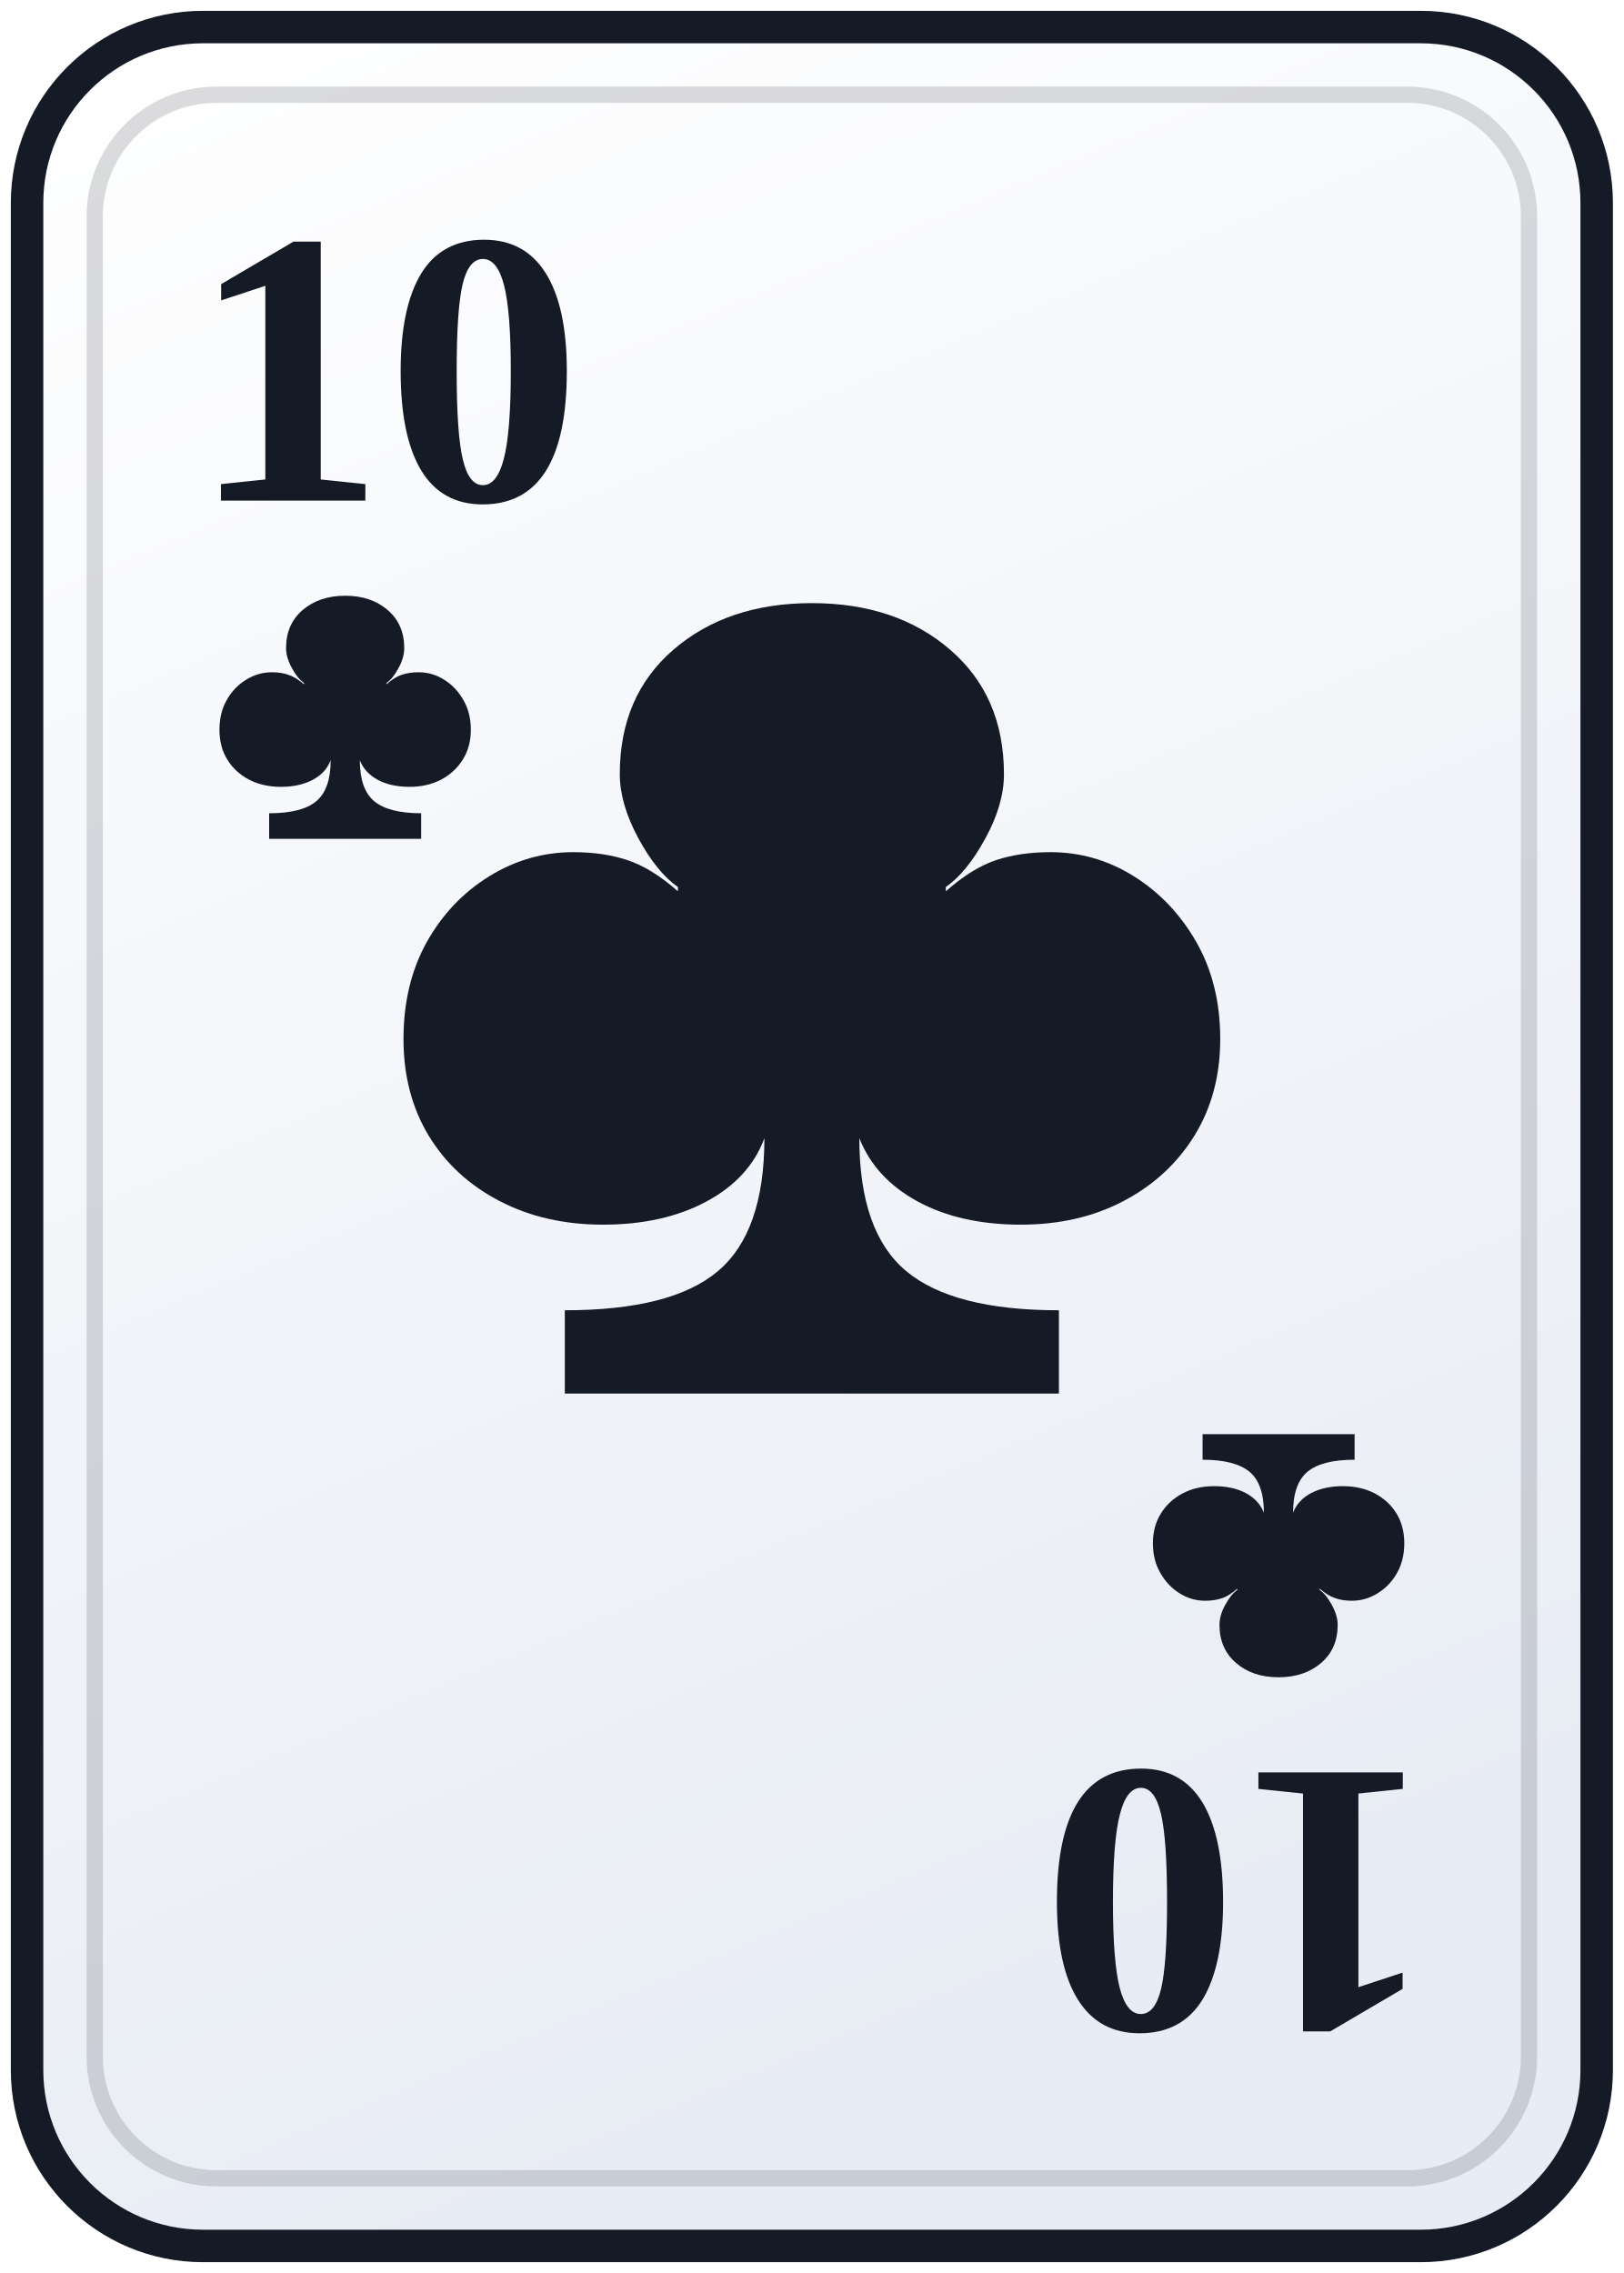
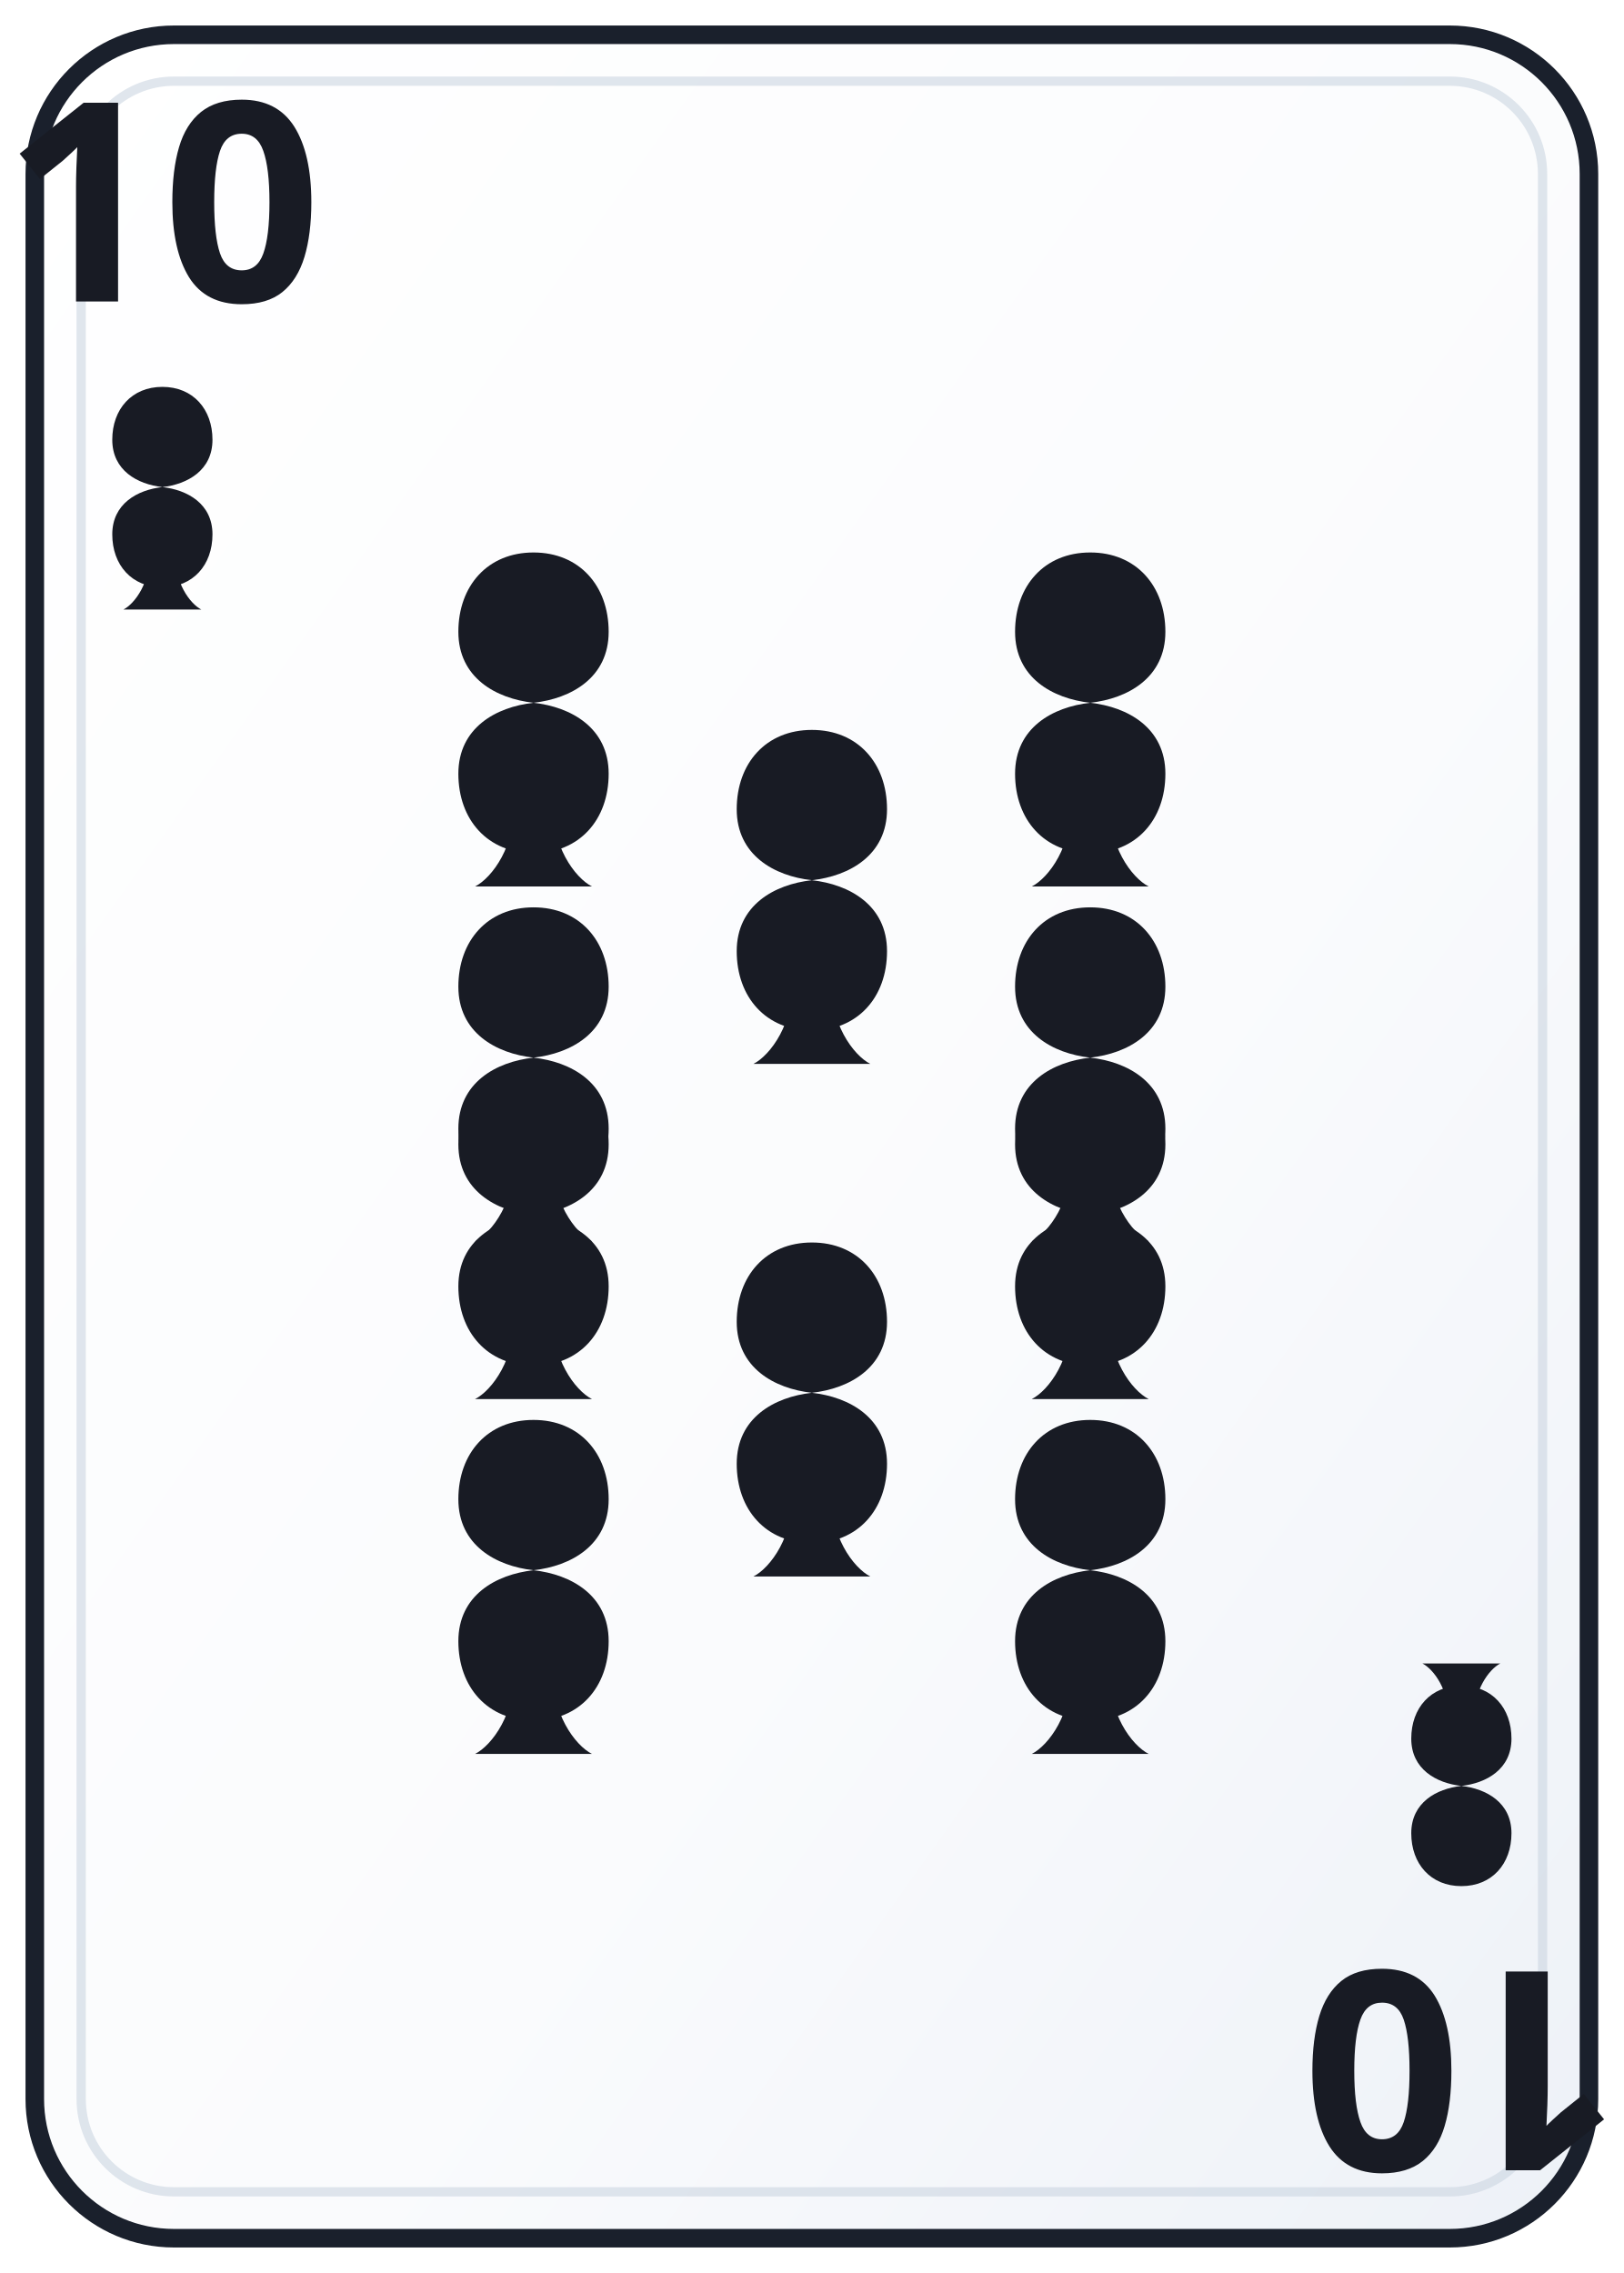
- <svg xmlns="http://www.w3.org/2000/svg" viewBox="0 0 120 168" width="120" height="168">
+ <svg xmlns="http://www.w3.org/2000/svg" viewBox="0 0 140 196" width="140" height="196">
  <defs>
-     <linearGradient id="paper" x1="0" y1="0" x2="0.3" y2="1">
-       <stop offset="0" stop-color="#ffffff" />
-       <stop offset="1" stop-color="#e8ecf4" />
+     <linearGradient id="cardBg" x1="0%" y1="0%" x2="100%" y2="100%">
+       <stop offset="0%" stop-color="#ffffff" />
+       <stop offset="60%" stop-color="#fafbfd" />
+       <stop offset="100%" stop-color="#edf1f7" />
    </linearGradient>
  </defs>
-   <rect x="2" y="2" width="116" height="164" rx="13" fill="url(#paper)" stroke="#141a26" stroke-width="2.4" />
-   <rect x="7" y="7" width="106" height="154" rx="9" fill="none" stroke="#141a26" stroke-opacity="0.15" stroke-width="1.2" />
-   <g fill="#141a26">
-     <text x="14" y="37" font-family="Georgia,'Times New Roman',serif" font-size="29" font-weight="700">10</text>
-     <text x="15" y="62" font-family="'Segoe UI Symbol','Apple Symbols','Noto Sans Symbols 2','DejaVu Sans',serif" font-size="24">♣</text>
+   <rect x="3" y="3" width="134" height="190" rx="12" fill="url(#cardBg)" stroke="#1a202c" stroke-width="1.6" />
+   <rect x="7" y="7" width="126" height="182" rx="8" fill="none" stroke="#cbd5e1" stroke-width="0.8" opacity="0.6" />
+   <g transform="translate(14, 26)">
+     <text x="0" y="0" font-family="'Cinzel', 'Segoe UI', 'Helvetica Neue', serif" font-size="24" font-weight="800" text-anchor="middle" fill="#181b24">10</text>
+     <path d="M 0 -18 C -5.5 -18, -9 -14, -9 -8.5 C -9 -3, -4.5 -0.5, 0 0 C -4.5 0.5, -9 3, -9 8.5 C -9 14, -5.5 18, 0 18 C 5.5 18, 9 14, 9 8.5 C 9 3, 4.5 0.5, 0 0 C 4.5 -0.5, 9 -3, 9 -8.5 C 9 -14, 5.5 -18, 0 -18 Z M -2.5 12 C -2 17, -5 21, -7 22 L 7 22 C 5 21, 2 17, 2.5 12 Z" fill="#181b24" transform="translate(0, 16) scale(0.48)" />
  </g>
-   <text x="60" y="103" text-anchor="middle" font-family="'Segoe UI Symbol','Apple Symbols','Noto Sans Symbols 2','DejaVu Sans',serif" font-size="78" fill="#141a26">♣</text>
-   <g transform="rotate(180 60 84)">
-     <g fill="#141a26">
-       <text x="14" y="37" font-family="Georgia,'Times New Roman',serif" font-size="29" font-weight="700">10</text>
-       <text x="15" y="62" font-family="'Segoe UI Symbol','Apple Symbols','Noto Sans Symbols 2','DejaVu Sans',serif" font-size="24">♣</text>
-     </g>
+   <path d="M 0 -18 C -5.5 -18, -9 -14, -9 -8.5 C -9 -3, -4.5 -0.5, 0 0 C -4.5 0.5, -9 3, -9 8.5 C -9 14, -5.5 18, 0 18 C 5.5 18, 9 14, 9 8.5 C 9 3, 4.5 0.5, 0 0 C 4.5 -0.5, 9 -3, 9 -8.5 C 9 -14, 5.5 -18, 0 -18 Z M -2.5 12 C -2 17, -5 21, -7 22 L 7 22 C 5 21, 2 17, 2.5 12 Z" fill="#181b24" transform="translate(46, 60.6) scale(0.72)" />
+   <path d="M 0 -18 C -5.5 -18, -9 -14, -9 -8.5 C -9 -3, -4.5 -0.5, 0 0 C -4.5 0.5, -9 3, -9 8.5 C -9 14, -5.5 18, 0 18 C 5.5 18, 9 14, 9 8.5 C 9 3, 4.5 0.5, 0 0 C 4.5 -0.5, 9 -3, 9 -8.5 C 9 -14, 5.5 -18, 0 -18 Z M -2.5 12 C -2 17, -5 21, -7 22 L 7 22 C 5 21, 2 17, 2.5 12 Z" fill="#181b24" transform="translate(94, 60.6) scale(0.72)" />
+   <path d="M 0 -18 C -5.5 -18, -9 -14, -9 -8.5 C -9 -3, -4.5 -0.5, 0 0 C -4.5 0.5, -9 3, -9 8.5 C -9 14, -5.5 18, 0 18 C 5.5 18, 9 14, 9 8.5 C 9 3, 4.5 0.5, 0 0 C 4.5 -0.5, 9 -3, 9 -8.5 C 9 -14, 5.5 -18, 0 -18 Z M -2.5 12 C -2 17, -5 21, -7 22 L 7 22 C 5 21, 2 17, 2.5 12 Z" fill="#181b24" transform="translate(70, 75.9) scale(0.72)" />
+   <path d="M 0 -18 C -5.5 -18, -9 -14, -9 -8.5 C -9 -3, -4.5 -0.5, 0 0 C -4.5 0.5, -9 3, -9 8.5 C -9 14, -5.5 18, 0 18 C 5.5 18, 9 14, 9 8.5 C 9 3, 4.5 0.5, 0 0 C 4.5 -0.5, 9 -3, 9 -8.5 C 9 -14, 5.5 -18, 0 -18 Z M -2.5 12 C -2 17, -5 21, -7 22 L 7 22 C 5 21, 2 17, 2.5 12 Z" fill="#181b24" transform="translate(46, 91.2) scale(0.72)" />
+   <path d="M 0 -18 C -5.5 -18, -9 -14, -9 -8.5 C -9 -3, -4.5 -0.5, 0 0 C -4.5 0.5, -9 3, -9 8.5 C -9 14, -5.5 18, 0 18 C 5.5 18, 9 14, 9 8.5 C 9 3, 4.5 0.5, 0 0 C 4.5 -0.5, 9 -3, 9 -8.5 C 9 -14, 5.5 -18, 0 -18 Z M -2.5 12 C -2 17, -5 21, -7 22 L 7 22 C 5 21, 2 17, 2.5 12 Z" fill="#181b24" transform="translate(94, 91.2) scale(0.72)" />
+   <path d="M 0 -18 C -5.5 -18, -9 -14, -9 -8.5 C -9 -3, -4.5 -0.5, 0 0 C -4.5 0.5, -9 3, -9 8.5 C -9 14, -5.5 18, 0 18 C 5.5 18, 9 14, 9 8.5 C 9 3, 4.5 0.5, 0 0 C 4.5 -0.5, 9 -3, 9 -8.5 C 9 -14, 5.5 -18, 0 -18 Z M -2.5 12 C -2 17, -5 21, -7 22 L 7 22 C 5 21, 2 17, 2.5 12 Z" fill="#181b24" transform="translate(46, 104.8) scale(0.72)" />
+   <path d="M 0 -18 C -5.5 -18, -9 -14, -9 -8.5 C -9 -3, -4.5 -0.5, 0 0 C -4.5 0.5, -9 3, -9 8.5 C -9 14, -5.5 18, 0 18 C 5.5 18, 9 14, 9 8.5 C 9 3, 4.5 0.5, 0 0 C 4.5 -0.5, 9 -3, 9 -8.5 C 9 -14, 5.5 -18, 0 -18 Z M -2.5 12 C -2 17, -5 21, -7 22 L 7 22 C 5 21, 2 17, 2.5 12 Z" fill="#181b24" transform="translate(94, 104.8) scale(0.72)" />
+   <path d="M 0 -18 C -5.5 -18, -9 -14, -9 -8.5 C -9 -3, -4.5 -0.5, 0 0 C -4.5 0.5, -9 3, -9 8.5 C -9 14, -5.5 18, 0 18 C 5.5 18, 9 14, 9 8.5 C 9 3, 4.5 0.5, 0 0 C 4.5 -0.5, 9 -3, 9 -8.5 C 9 -14, 5.5 -18, 0 -18 Z M -2.5 12 C -2 17, -5 21, -7 22 L 7 22 C 5 21, 2 17, 2.5 12 Z" fill="#181b24" transform="translate(70, 120.1) scale(0.72)" />
+   <path d="M 0 -18 C -5.5 -18, -9 -14, -9 -8.5 C -9 -3, -4.5 -0.5, 0 0 C -4.5 0.5, -9 3, -9 8.5 C -9 14, -5.5 18, 0 18 C 5.5 18, 9 14, 9 8.5 C 9 3, 4.5 0.5, 0 0 C 4.5 -0.5, 9 -3, 9 -8.5 C 9 -14, 5.5 -18, 0 -18 Z M -2.5 12 C -2 17, -5 21, -7 22 L 7 22 C 5 21, 2 17, 2.5 12 Z" fill="#181b24" transform="translate(46, 135.4) scale(0.72)" />
+   <path d="M 0 -18 C -5.5 -18, -9 -14, -9 -8.5 C -9 -3, -4.5 -0.5, 0 0 C -4.5 0.5, -9 3, -9 8.5 C -9 14, -5.5 18, 0 18 C 5.5 18, 9 14, 9 8.5 C 9 3, 4.5 0.5, 0 0 C 4.5 -0.5, 9 -3, 9 -8.5 C 9 -14, 5.5 -18, 0 -18 Z M -2.5 12 C -2 17, -5 21, -7 22 L 7 22 C 5 21, 2 17, 2.5 12 Z" fill="#181b24" transform="translate(94, 135.4) scale(0.72)" />
+   <g transform="translate(126, 170) rotate(180)">
+     <text x="0" y="0" font-family="'Cinzel', 'Segoe UI', 'Helvetica Neue', serif" font-size="24" font-weight="800" text-anchor="middle" fill="#181b24">10</text>
+     <path d="M 0 -18 C -5.5 -18, -9 -14, -9 -8.5 C -9 -3, -4.5 -0.5, 0 0 C -4.5 0.5, -9 3, -9 8.5 C -9 14, -5.5 18, 0 18 C 5.5 18, 9 14, 9 8.5 C 9 3, 4.5 0.5, 0 0 C 4.5 -0.5, 9 -3, 9 -8.5 C 9 -14, 5.5 -18, 0 -18 Z M -2.5 12 C -2 17, -5 21, -7 22 L 7 22 C 5 21, 2 17, 2.5 12 Z" fill="#181b24" transform="translate(0, 16) scale(0.48)" />
  </g>
</svg>
